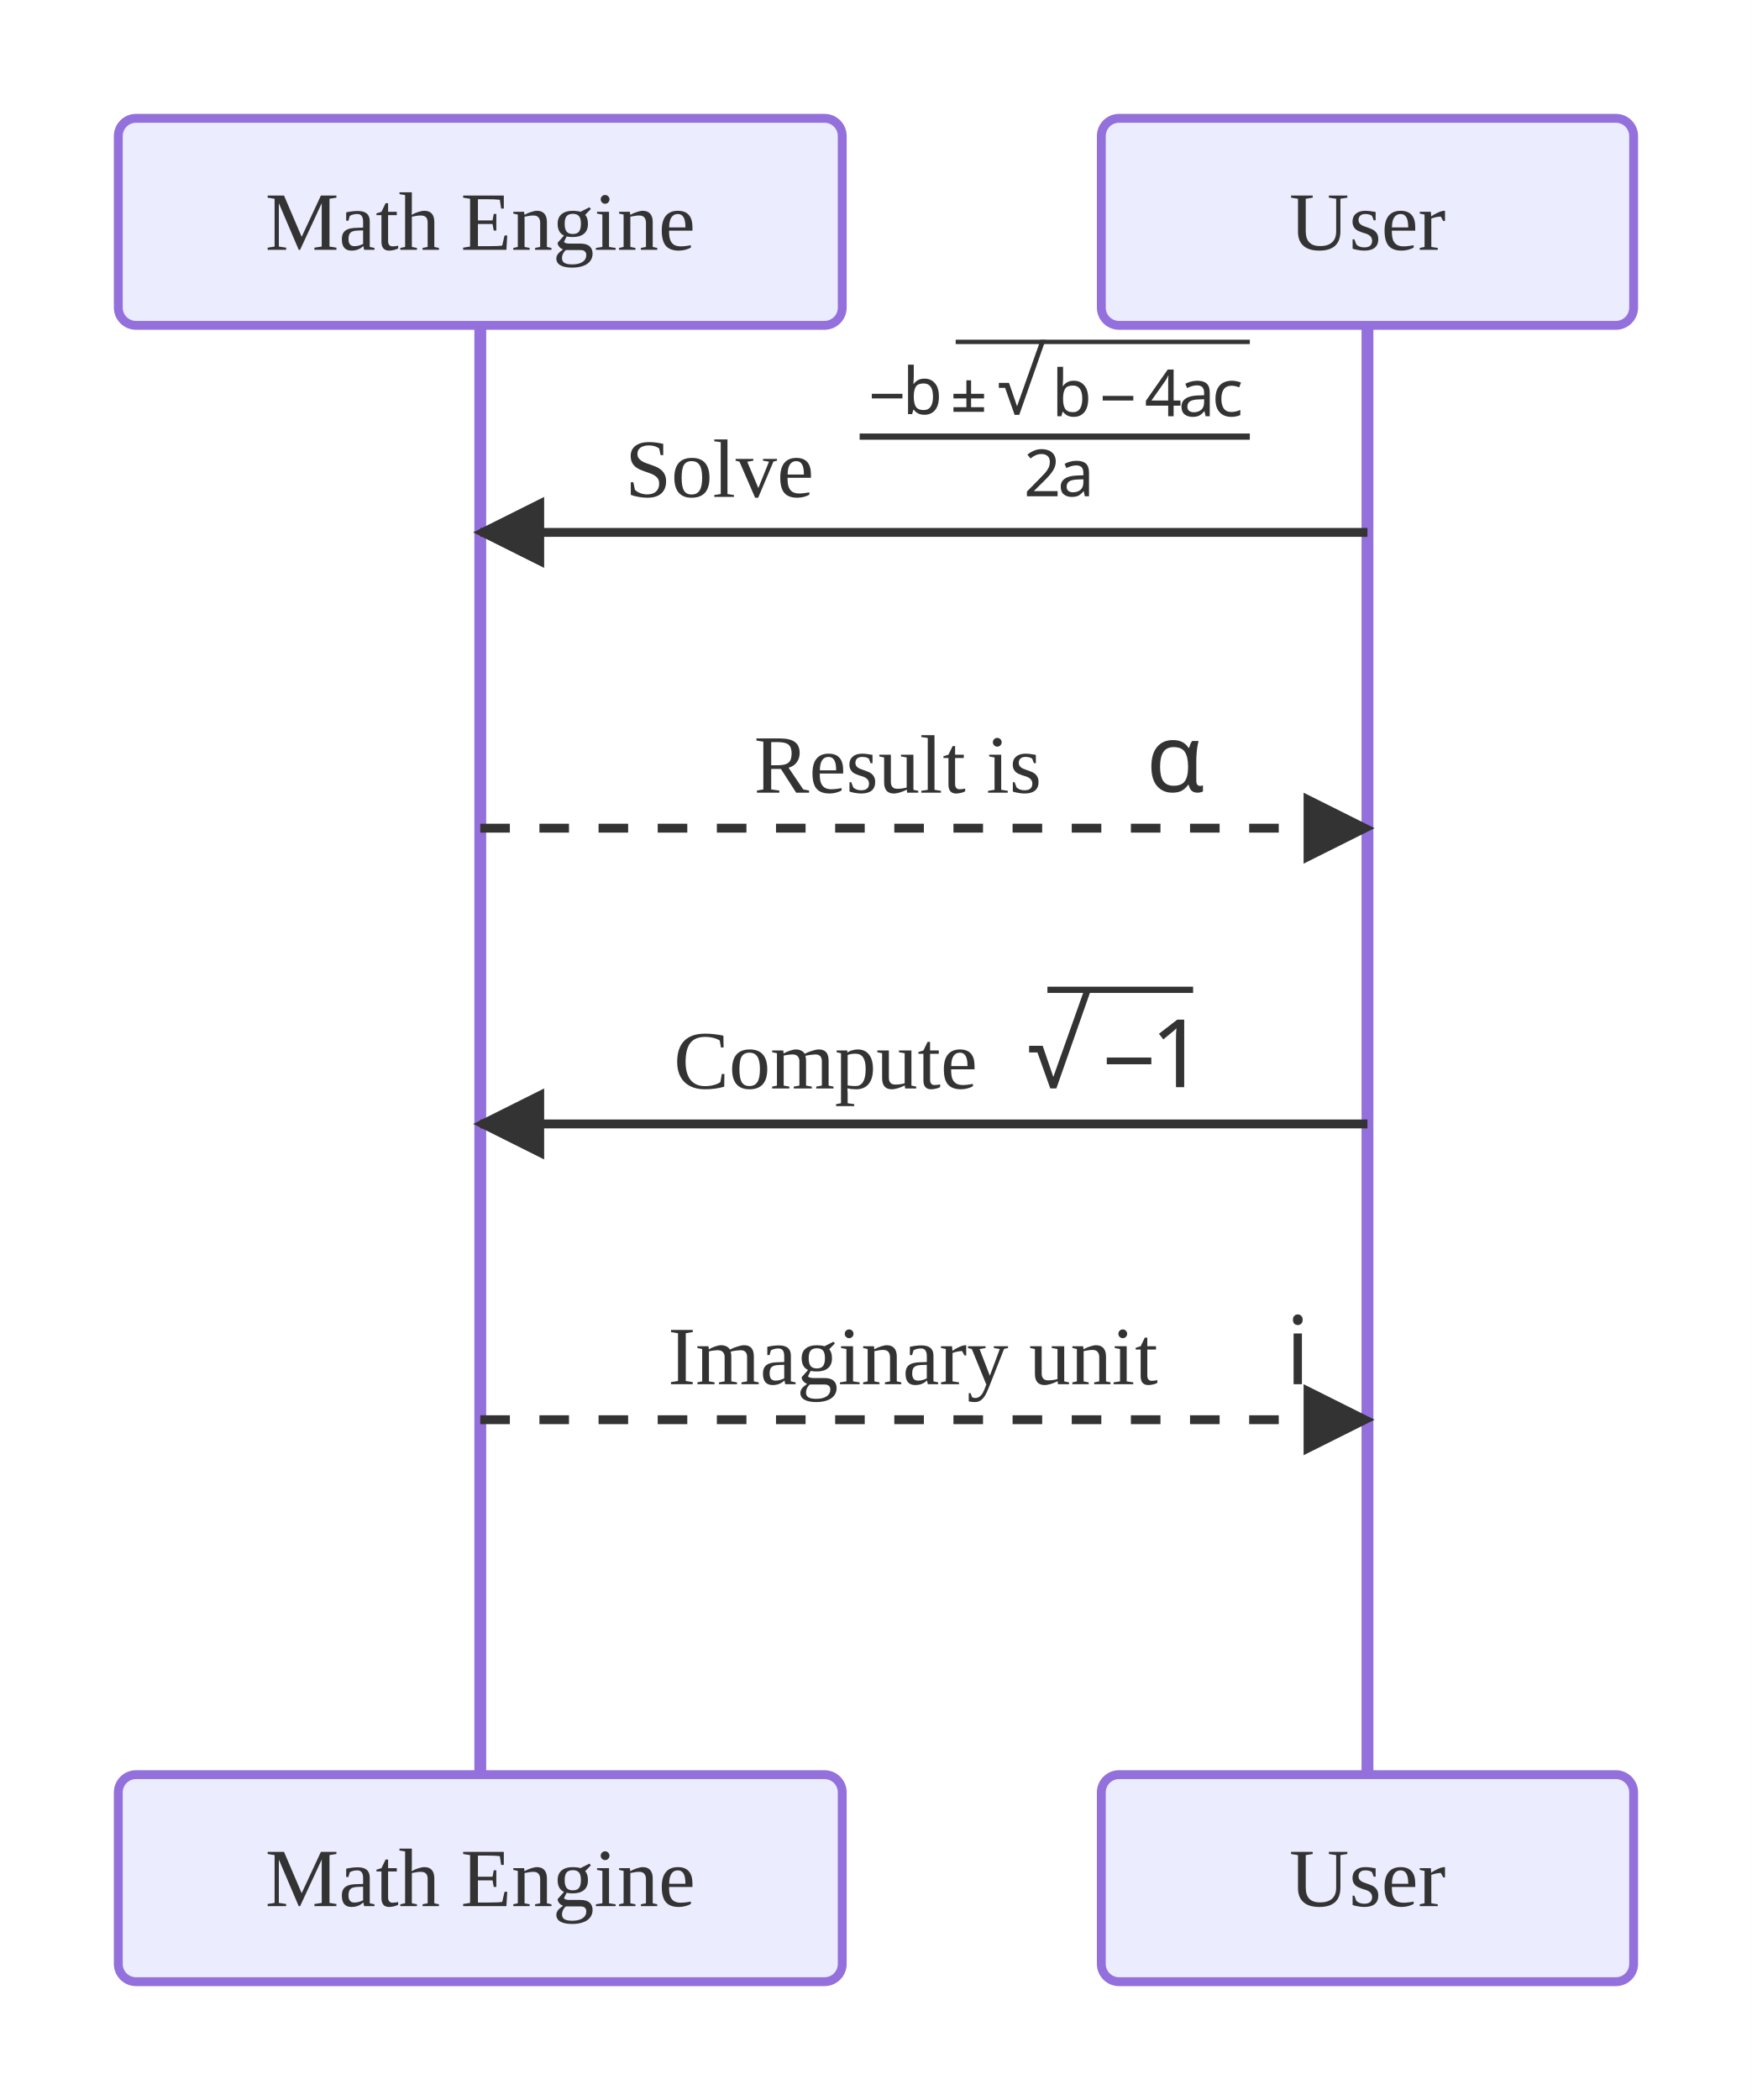
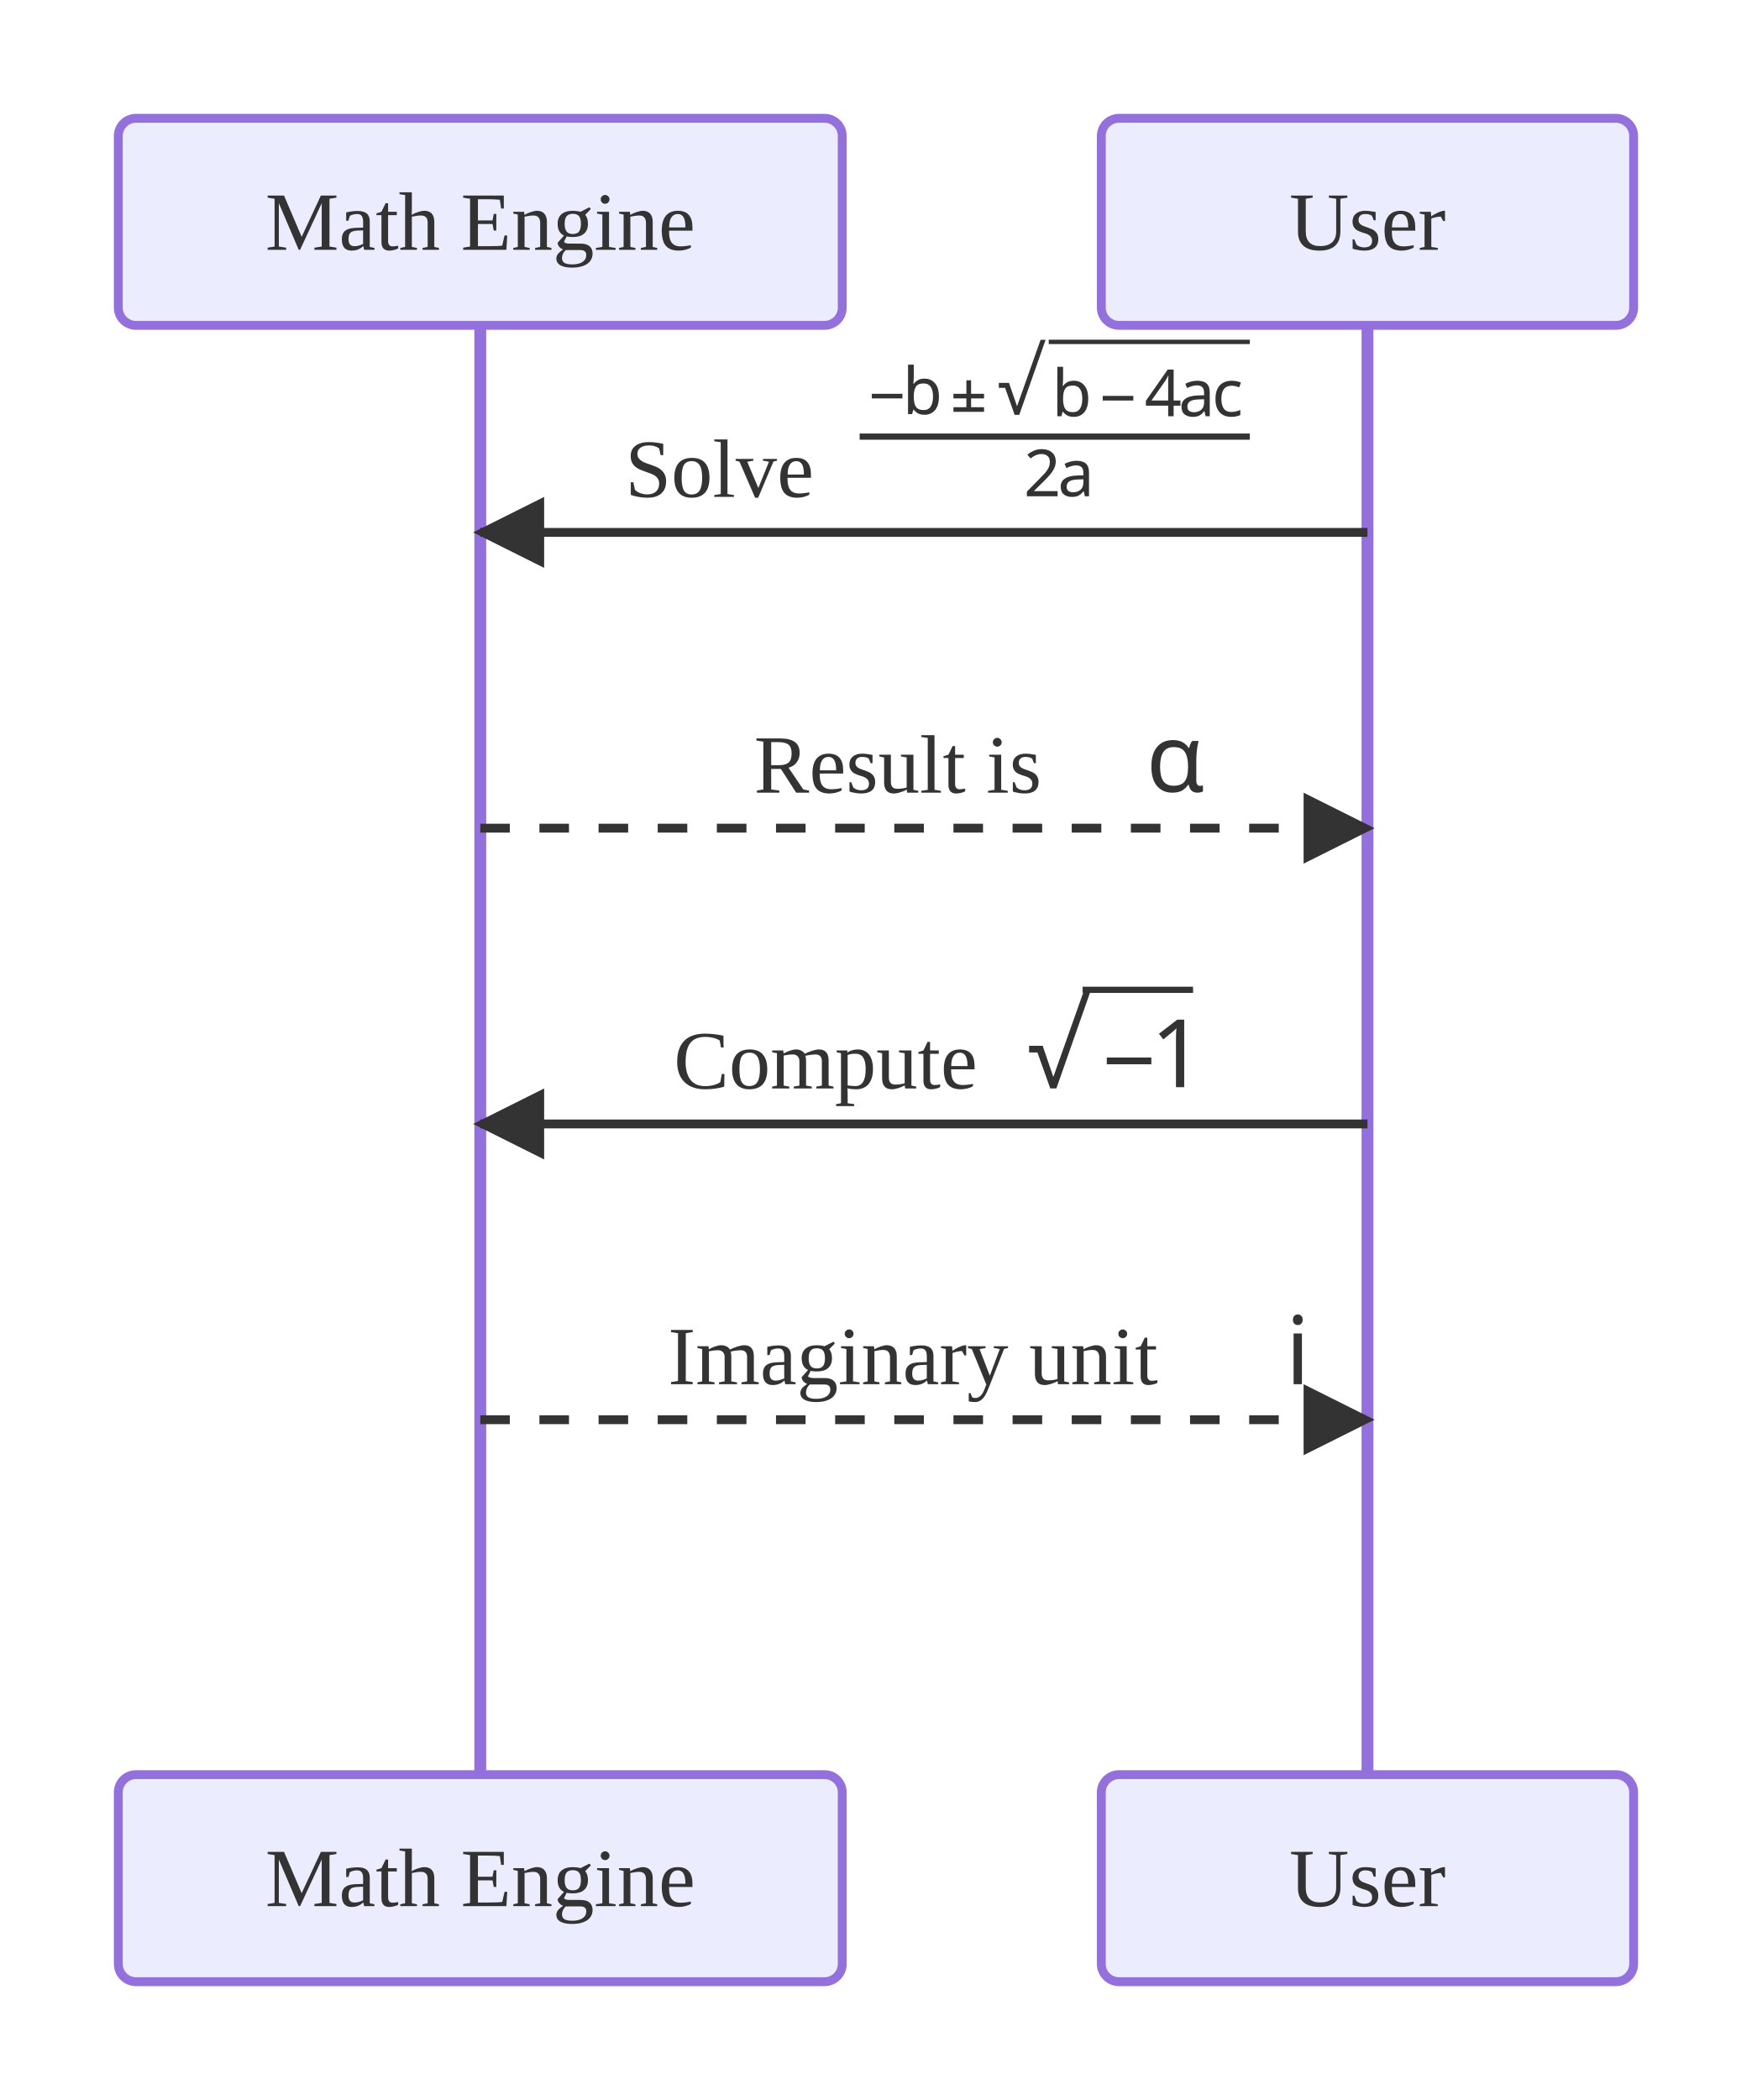
<svg xmlns="http://www.w3.org/2000/svg" viewBox="0 0 296.20 355.00">
  <defs>
    <marker id="seq-arrow-solid" viewBox="0 0 10 10" refX="9.00" refY="5.00" markerWidth="8.00" markerHeight="8.00" orient="auto">
      <polygon points="0,0 10,5 0,10" style="fill:#333" />
    </marker>
    <marker id="seq-arrow-dashed" viewBox="0 0 10 10" refX="9.00" refY="5.00" markerWidth="8.00" markerHeight="8.00" orient="auto">
      <polygon points="0,0 10,5 0,10" style="fill:#333" />
    </marker>
    <marker id="seq-arrow-solid-cross" viewBox="0 0 10 10" refX="5.00" refY="5.00" markerWidth="10.00" markerHeight="10.00" orient="auto">
      <path d="M2,2 L8,8 M2,8 L8,2" style="stroke:#333;stroke-width:1.5;fill:none" />
    </marker>
    <marker id="seq-arrow-dashed-cross" viewBox="0 0 10 10" refX="5.00" refY="5.00" markerWidth="10.00" markerHeight="10.00" orient="auto">
      <path d="M2,2 L8,8 M2,8 L8,2" style="stroke:#333;stroke-width:1.5;fill:none" />
    </marker>
    <marker id="seq-arrow-solid-open" viewBox="0 0 10 10" refX="10.00" refY="5.00" markerWidth="8.00" markerHeight="8.00" orient="auto">
      <polyline points="0,1 10,5 0,9" style="stroke:#333;stroke-width:1.5;fill:none" />
    </marker>
    <marker id="seq-arrow-dashed-open" viewBox="0 0 10 10" refX="10.00" refY="5.00" markerWidth="8.00" markerHeight="8.00" orient="auto">
      <polyline points="0,1 10,5 0,9" style="stroke:#333;stroke-width:1.5;fill:none" />
    </marker>
  </defs>
  <rect x="0.00" y="0.00" width="296.20" height="355.00" style="fill:white;stroke:none" />
  <line x1="81.20" y1="55.00" x2="81.20" y2="300.00" style="stroke:#9370DB;stroke-width:2.0" />
  <line x1="231.20" y1="55.00" x2="231.20" y2="300.00" style="stroke:#9370DB;stroke-width:2.0" />
  <line x1="231.20" y1="90.00" x2="81.20" y2="90.00" style="stroke:#333;stroke-width:1.5;fill:none" marker-end="url(#seq-arrow-solid)" />
  <text x="121.64" y="84.00" text-anchor="middle" dominant-baseline="auto" style="fill:#333;font-size:14px">Solve </text>
  <g style="fill:#333" transform="translate(146.84,57.42) scale(1.000)">
    <g transform="translate(0,-0.735)">
      <path d="M0.562 10.667 L0.562 9.886 L5.734 9.886 L5.734 10.667 L0.562 10.667 Z" style="fill:#333" />
      <path d="M9.482 13.432 Q8.779 13.432 8.342 13.182 Q7.904 12.932 7.654 12.573 L7.576 12.573 L7.373 13.323 L6.685 13.323 L6.685 4.964 L7.654 4.964 L7.654 6.995 Q7.654 7.370 7.623 7.698 Q7.623 8.026 7.592 8.214 L7.654 8.214 Q7.904 7.839 8.342 7.589 Q8.779 7.323 9.482 7.323 Q10.576 7.323 11.232 8.104 Q11.904 8.854 11.904 10.370 Q11.904 11.886 11.232 12.667 Q10.560 13.432 9.482 13.432 Z M9.342 12.636 Q10.123 12.636 10.514 12.042 Q10.904 11.464 10.904 10.370 Q10.904 8.136 9.310 8.136 Q8.373 8.136 8.014 8.667 Q7.654 9.214 7.654 10.339 L7.654 10.386 Q7.654 11.479 7.998 12.057 Q8.373 12.636 9.342 12.636 Z" style="fill:#333" />
      <path d="M16.547 12.932 L16.547 10.667 L14.360 10.667 L14.360 9.886 L16.547 9.886 L16.547 7.604 L17.344 7.604 L17.344 9.886 L19.531 9.886 L19.531 10.667 L17.344 10.667 L17.344 12.932 L16.547 12.932 Z M14.360 12.932 L14.360 12.151 L19.531 12.151 L19.531 12.932 L14.360 12.932 Z" style="fill:#333" />
      <path d="M24.705 13.446 L23.096 8.883 L22.033 8.883 L22.033 8.039 L23.752 8.039 L25.112 11.992 L29.096 0.758 L29.940 0.758 L25.487 13.446 L24.705 13.446 Z" style="fill:#333" />
-       <rect x="14.74" y="0.74" width="49.73" height="0.74" style="fill:#333" />
+       <rect x="30.47" y="0.74" width="34.00" height="0.74" style="fill:#333" />
      <path d="M34.722 13.787 Q34.019 13.787 33.582 13.537 Q33.144 13.287 32.894 12.927 L32.816 12.927 L32.613 13.677 L31.925 13.677 L31.925 5.318 L32.894 5.318 L32.894 7.349 Q32.894 7.724 32.863 8.052 Q32.863 8.381 32.832 8.568 L32.894 8.568 Q33.144 8.193 33.582 7.943 Q34.019 7.677 34.722 7.677 Q35.816 7.677 36.472 8.459 Q37.144 9.209 37.144 10.724 Q37.144 12.240 36.472 13.021 Q35.800 13.787 34.722 13.787 Z M34.582 12.990 Q35.363 12.990 35.753 12.396 Q36.144 11.818 36.144 10.724 Q36.144 8.490 34.550 8.490 Q33.613 8.490 33.253 9.021 Q32.894 9.568 32.894 10.693 L32.894 10.740 Q32.894 11.834 33.238 12.412 Q33.613 12.990 34.582 12.990 Z" style="fill:#333" />
      <path d="M39.599 11.021 L39.599 10.240 L44.771 10.240 L44.771 11.021 L39.599 11.021 Z" style="fill:#333" />
      <path d="M50.664 13.677 L50.664 11.896 L46.898 11.896 L46.898 11.068 L50.586 5.787 L51.586 5.787 L51.586 11.021 L52.742 11.021 L52.742 11.896 L51.586 11.896 L51.586 13.677 L50.664 13.677 Z M47.836 11.021 L50.664 11.021 L50.664 8.552 Q50.664 7.974 50.664 7.584 Q50.695 7.177 50.711 6.818 L50.664 6.818 Q50.586 7.021 50.445 7.271 Q50.320 7.506 50.195 7.677 L47.836 11.021 Z" style="fill:#333" />
      <path d="M54.771 13.787 Q53.974 13.787 53.443 13.365 Q52.912 12.943 52.912 12.037 Q52.912 11.162 53.615 10.693 Q54.303 10.209 55.740 10.162 L56.740 10.131 L56.740 9.771 Q56.740 9.037 56.428 8.756 Q56.115 8.459 55.521 8.459 Q55.068 8.459 54.646 8.599 Q54.224 8.740 53.865 8.912 L53.568 8.193 Q53.959 7.974 54.474 7.834 Q55.006 7.677 55.584 7.677 Q56.662 7.677 57.178 8.162 Q57.693 8.631 57.693 9.662 L57.693 13.677 L56.990 13.677 L56.803 12.834 L56.756 12.834 Q56.365 13.318 55.943 13.552 Q55.521 13.787 54.771 13.787 Z M54.990 13.006 Q55.740 13.006 56.240 12.599 Q56.740 12.177 56.740 11.318 L56.740 10.802 L55.865 10.834 Q54.771 10.865 54.334 11.177 Q53.912 11.490 53.912 12.052 Q53.912 12.537 54.209 12.771 Q54.521 13.006 54.990 13.006 Z" style="fill:#333" />
      <path d="M61.346 13.787 Q60.565 13.787 59.956 13.474 Q59.346 13.146 59.002 12.474 Q58.659 11.802 58.659 10.756 Q58.659 9.677 59.018 8.990 Q59.377 8.302 60.002 7.990 Q60.627 7.677 61.409 7.677 Q61.862 7.677 62.284 7.771 Q62.706 7.865 62.971 7.990 L62.674 8.787 Q62.409 8.693 62.049 8.599 Q61.706 8.521 61.393 8.521 Q59.659 8.521 59.659 10.756 Q59.659 11.818 60.081 12.396 Q60.502 12.959 61.331 12.959 Q61.815 12.959 62.190 12.849 Q62.565 12.756 62.862 12.615 L62.862 13.474 Q62.565 13.615 62.206 13.693 Q61.862 13.787 61.346 13.787 Z" style="fill:#333" />
      <rect x="-1.50" y="16.60" width="65.97" height="1.05" style="fill:#333" />
      <path d="M26.781 27.209 L26.781 26.412 L28.828 24.334 Q29.422 23.741 29.844 23.272 Q30.250 22.803 30.453 22.366 Q30.656 21.912 30.656 21.397 Q30.656 20.741 30.281 20.412 Q29.891 20.069 29.281 20.069 Q28.703 20.069 28.266 20.272 Q27.828 20.459 27.391 20.819 L26.859 20.162 Q27.328 19.787 27.922 19.522 Q28.531 19.241 29.281 19.241 Q30.375 19.241 31.016 19.803 Q31.656 20.350 31.656 21.334 Q31.656 21.944 31.391 22.491 Q31.141 23.022 30.688 23.553 Q30.250 24.069 29.641 24.662 L28.000 26.287 L28.000 26.334 L31.969 26.334 L31.969 27.209 L26.781 27.209 Z" style="fill:#333" />
      <path d="M34.357 27.319 Q33.560 27.319 33.029 26.897 Q32.498 26.475 32.498 25.569 Q32.498 24.694 33.201 24.225 Q33.889 23.741 35.326 23.694 L36.326 23.662 L36.326 23.303 Q36.326 22.569 36.014 22.287 Q35.701 21.991 35.107 21.991 Q34.654 21.991 34.232 22.131 Q33.810 22.272 33.451 22.444 L33.154 21.725 Q33.545 21.506 34.060 21.366 Q34.592 21.209 35.170 21.209 Q36.248 21.209 36.764 21.694 Q37.279 22.162 37.279 23.194 L37.279 27.209 L36.576 27.209 L36.389 26.366 L36.342 26.366 Q35.951 26.850 35.529 27.084 Q35.107 27.319 34.357 27.319 Z M34.576 26.537 Q35.326 26.537 35.826 26.131 Q36.326 25.709 36.326 24.850 L36.326 24.334 L35.451 24.366 Q34.357 24.397 33.920 24.709 Q33.498 25.022 33.498 25.584 Q33.498 26.069 33.795 26.303 Q34.107 26.537 34.576 26.537 Z" style="fill:#333" />
    </g>
  </g>
  <line x1="81.20" y1="140.00" x2="231.20" y2="140.00" style="stroke:#333;stroke-width:1.5;fill:none;stroke-dasharray:5,5" marker-end="url(#seq-arrow-dashed)" />
  <text x="151.79" y="134.00" text-anchor="middle" dominant-baseline="auto" style="fill:#333;font-size:14px">Result is </text>
  <g style="fill:#333" transform="translate(193.79,125.11) scale(1.000)">
    <g transform="translate(0,-0.431)">
      <path d="M4.406 9.322 Q2.828 9.322 1.859 8.228 Q0.875 7.103 0.875 4.916 Q0.875 2.728 1.844 1.588 Q2.797 0.431 4.531 0.431 Q5.469 0.431 6.094 0.759 Q6.734 1.088 7.156 1.744 L7.250 1.744 Q7.328 1.463 7.453 1.150 Q7.578 0.822 7.766 0.588 L8.859 0.588 Q8.750 0.947 8.656 1.525 Q8.562 2.088 8.516 2.728 Q8.469 3.369 8.469 3.947 L8.469 7.275 Q8.469 7.775 8.656 7.978 Q8.844 8.181 9.125 8.181 Q9.250 8.181 9.391 8.134 Q9.531 8.103 9.594 8.088 L9.594 9.119 Q9.484 9.181 9.234 9.244 Q8.969 9.322 8.703 9.322 Q8.109 9.322 7.734 9.041 Q7.359 8.744 7.188 8.009 L7.078 8.009 Q6.703 8.556 6.094 8.947 Q5.484 9.322 4.406 9.322 Z M4.641 8.150 Q5.969 8.150 6.516 7.400 Q7.078 6.634 7.078 4.994 L7.078 4.900 Q7.078 3.291 6.547 2.463 Q6.031 1.619 4.625 1.619 Q3.453 1.619 2.891 2.463 Q2.344 3.306 2.344 4.931 Q2.344 6.525 2.875 7.338 Q3.438 8.150 4.641 8.150 Z" style="fill:#333" />
    </g>
  </g>
  <line x1="231.20" y1="190.00" x2="81.20" y2="190.00" style="stroke:#333;stroke-width:1.5;fill:none" marker-end="url(#seq-arrow-solid)" />
  <text x="139.58" y="184.00" text-anchor="middle" dominant-baseline="auto" style="fill:#333;font-size:14px">Compute </text>
  <g style="fill:#333" transform="translate(173.18,166.80) scale(1.000)">
    <g transform="translate(0,-1.050)">
      <path d="M4.391 18.245 L2.219 12.167 L0.812 12.167 L0.812 11.042 L3.109 11.042 L4.906 16.308 L10.219 1.339 L11.359 1.339 L5.422 18.245 L4.391 18.245 Z" style="fill:#333" />
-       <rect x="3.91" y="1.05" width="24.63" height="1.05" style="fill:#333" />
+       <rect x="9.86" y="1.05" width="18.67" height="1.05" style="fill:#333" />
      <path d="M13.947 14.163 L13.947 13.022 L21.478 13.022 L21.478 14.163 L13.947 14.163 Z" style="fill:#333" />
      <path d="M25.642 18.038 L25.642 10.053 Q25.642 9.366 25.658 8.944 Q25.689 8.538 25.721 8.084 Q25.455 8.319 25.252 8.522 Q25.049 8.694 24.721 8.959 L23.502 9.959 L22.767 9.006 L25.861 6.616 L27.033 6.616 L27.033 18.038 L25.642 18.038 Z" style="fill:#333" />
    </g>
  </g>
  <line x1="81.20" y1="240.00" x2="231.20" y2="240.00" style="stroke:#333;stroke-width:1.5;fill:none;stroke-dasharray:5,5" marker-end="url(#seq-arrow-dashed)" />
  <text x="154.35" y="234.00" text-anchor="middle" dominant-baseline="auto" style="fill:#333;font-size:14px">Imaginary unit </text>
  <g style="fill:#333" transform="translate(217.35,222.20) scale(1.000)">
    <g transform="translate(0,-0.584)">
      <path d="M1.359 12.381 L1.359 3.803 L2.766 3.803 L2.766 12.381 L1.359 12.381 Z M2.078 2.381 Q1.734 2.381 1.484 2.163 Q1.250 1.928 1.250 1.491 Q1.250 1.022 1.484 0.819 Q1.734 0.584 2.078 0.584 Q2.406 0.584 2.641 0.819 Q2.891 1.022 2.891 1.491 Q2.891 1.928 2.641 2.163 Q2.406 2.381 2.078 2.381 Z" style="fill:#333" />
    </g>
  </g>
  <rect x="20.00" y="20.00" width="122.40" height="35.00" rx="3.00" ry="3.00" style="fill:#ECECFF;stroke:#9370DB;stroke-width:1.5" />
  <text x="81.20" y="37.50" text-anchor="middle" dominant-baseline="central" style="fill:#333;font-size:14px">Math Engine</text>
  <rect x="20.00" y="300.00" width="122.40" height="35.00" rx="3.00" ry="3.00" style="fill:#ECECFF;stroke:#9370DB;stroke-width:1.5" />
  <text x="81.20" y="317.50" text-anchor="middle" dominant-baseline="central" style="fill:#333;font-size:14px">Math Engine</text>
  <rect x="186.20" y="20.00" width="90.00" height="35.00" rx="3.00" ry="3.00" style="fill:#ECECFF;stroke:#9370DB;stroke-width:1.5" />
  <text x="231.20" y="37.50" text-anchor="middle" dominant-baseline="central" style="fill:#333;font-size:14px">User</text>
  <rect x="186.20" y="300.00" width="90.00" height="35.00" rx="3.00" ry="3.00" style="fill:#ECECFF;stroke:#9370DB;stroke-width:1.5" />
  <text x="231.20" y="317.50" text-anchor="middle" dominant-baseline="central" style="fill:#333;font-size:14px">User</text>
</svg>
